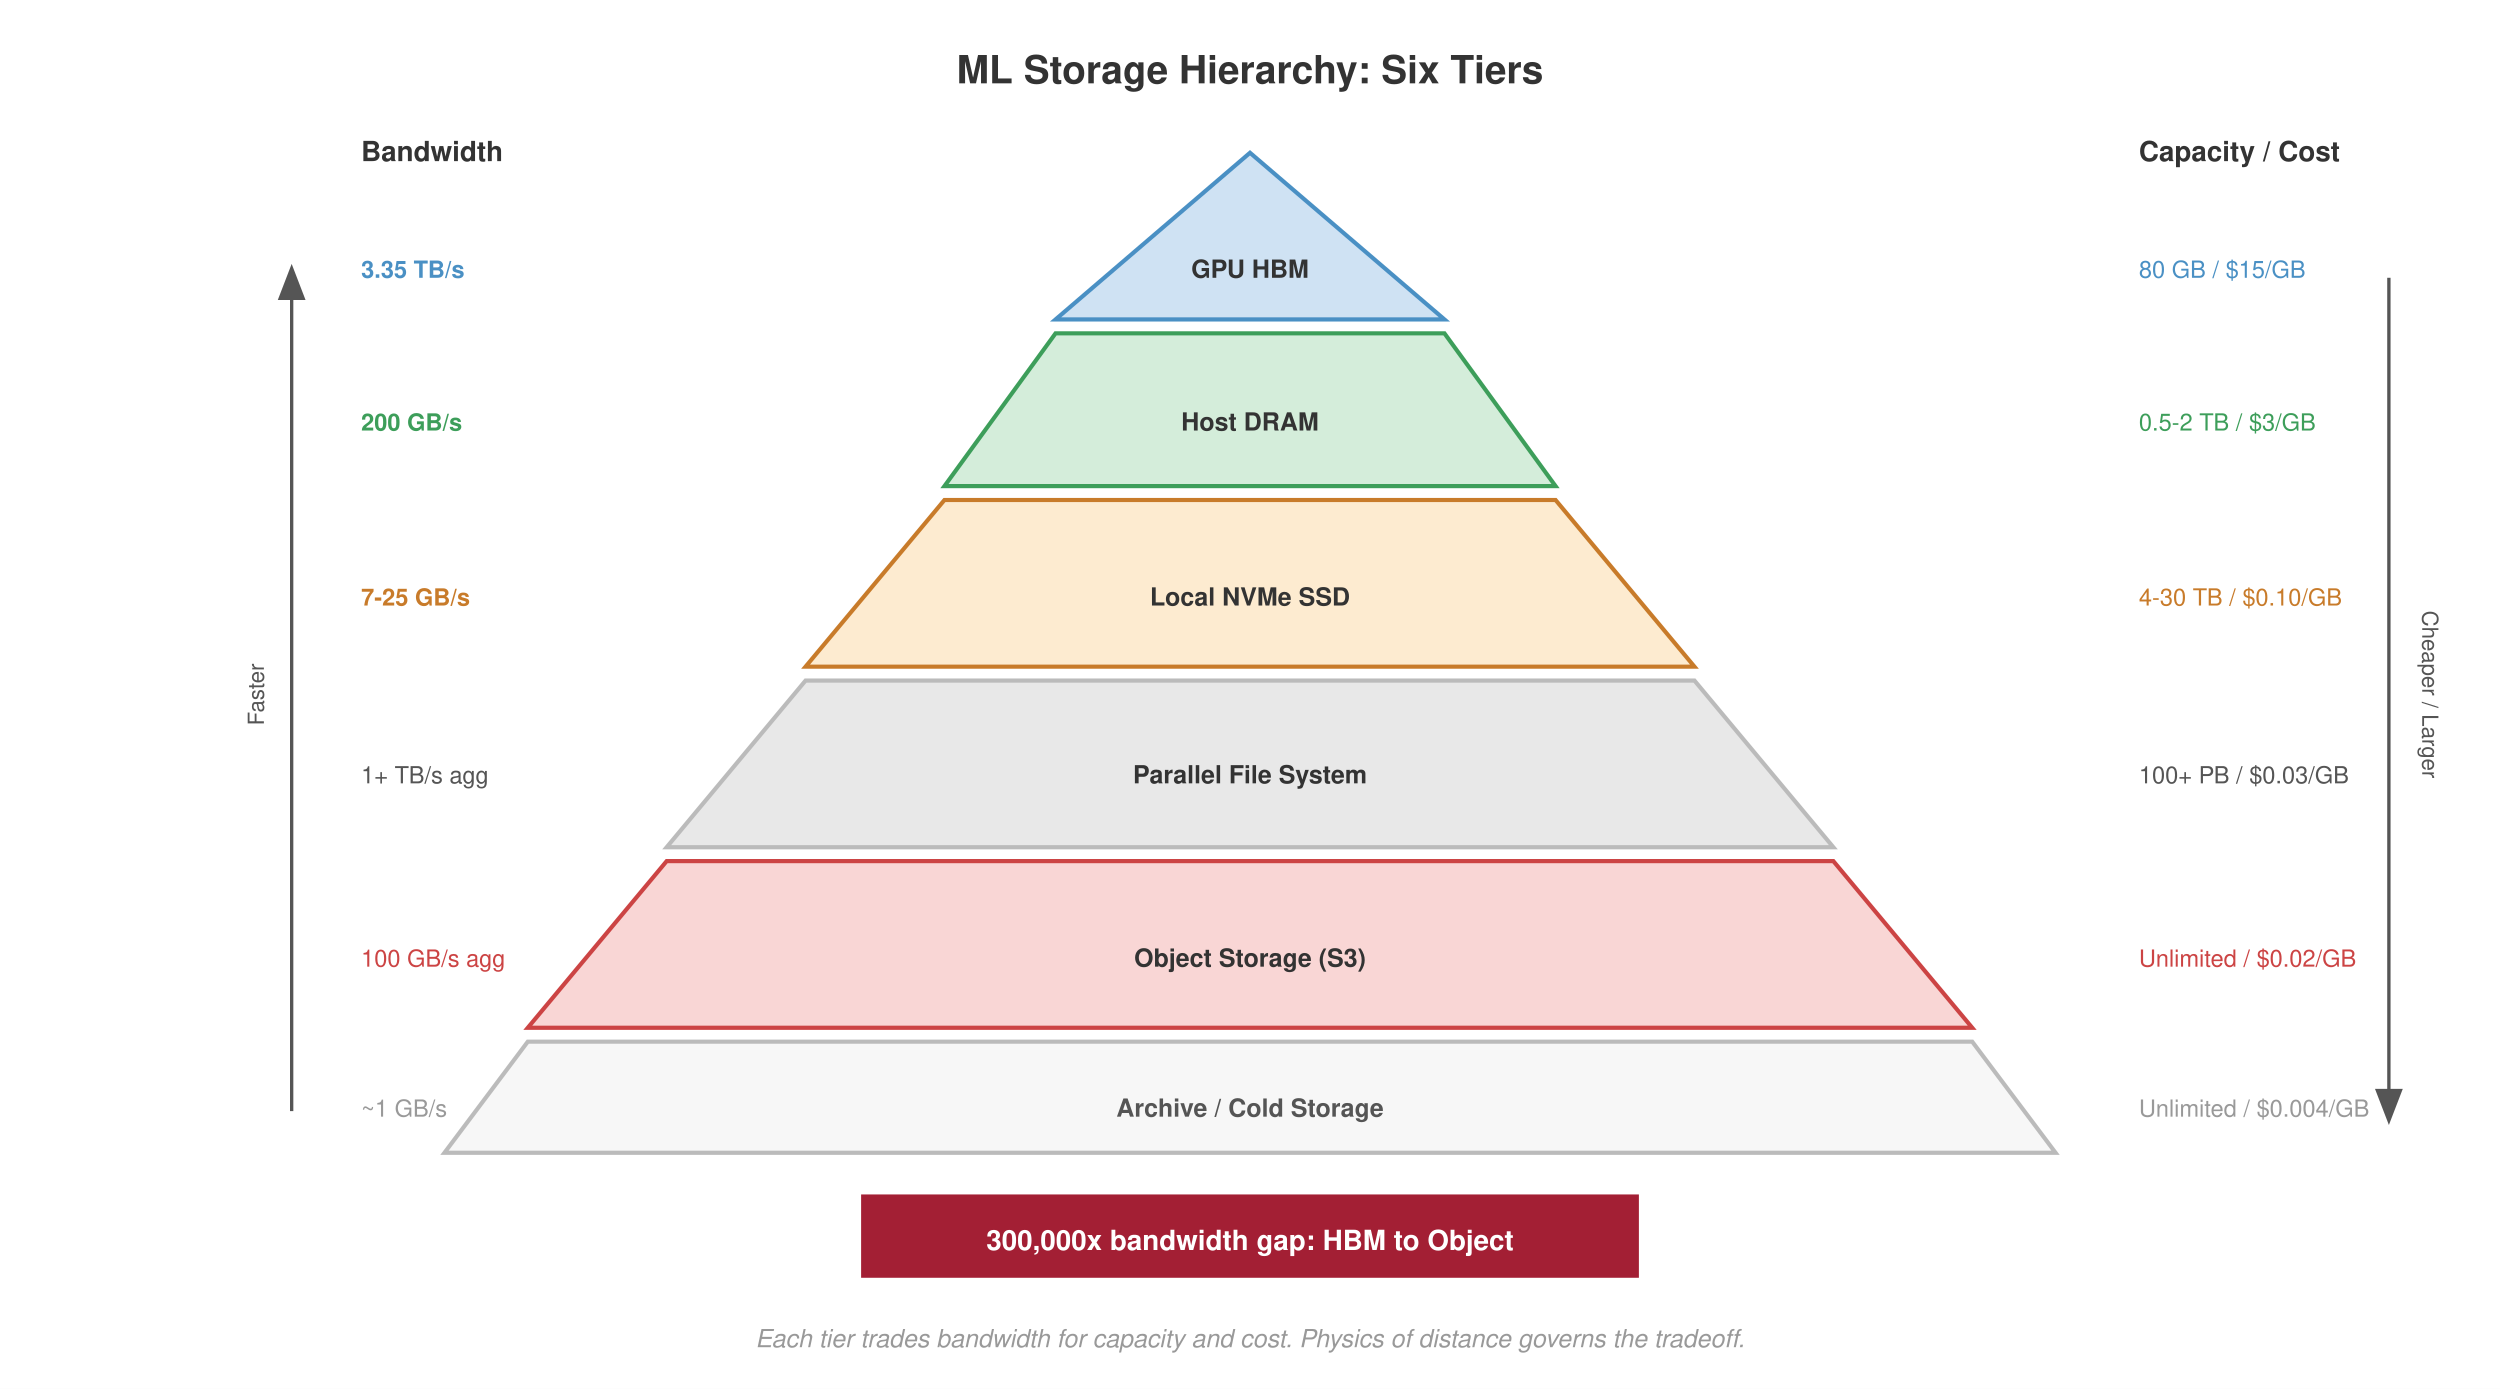
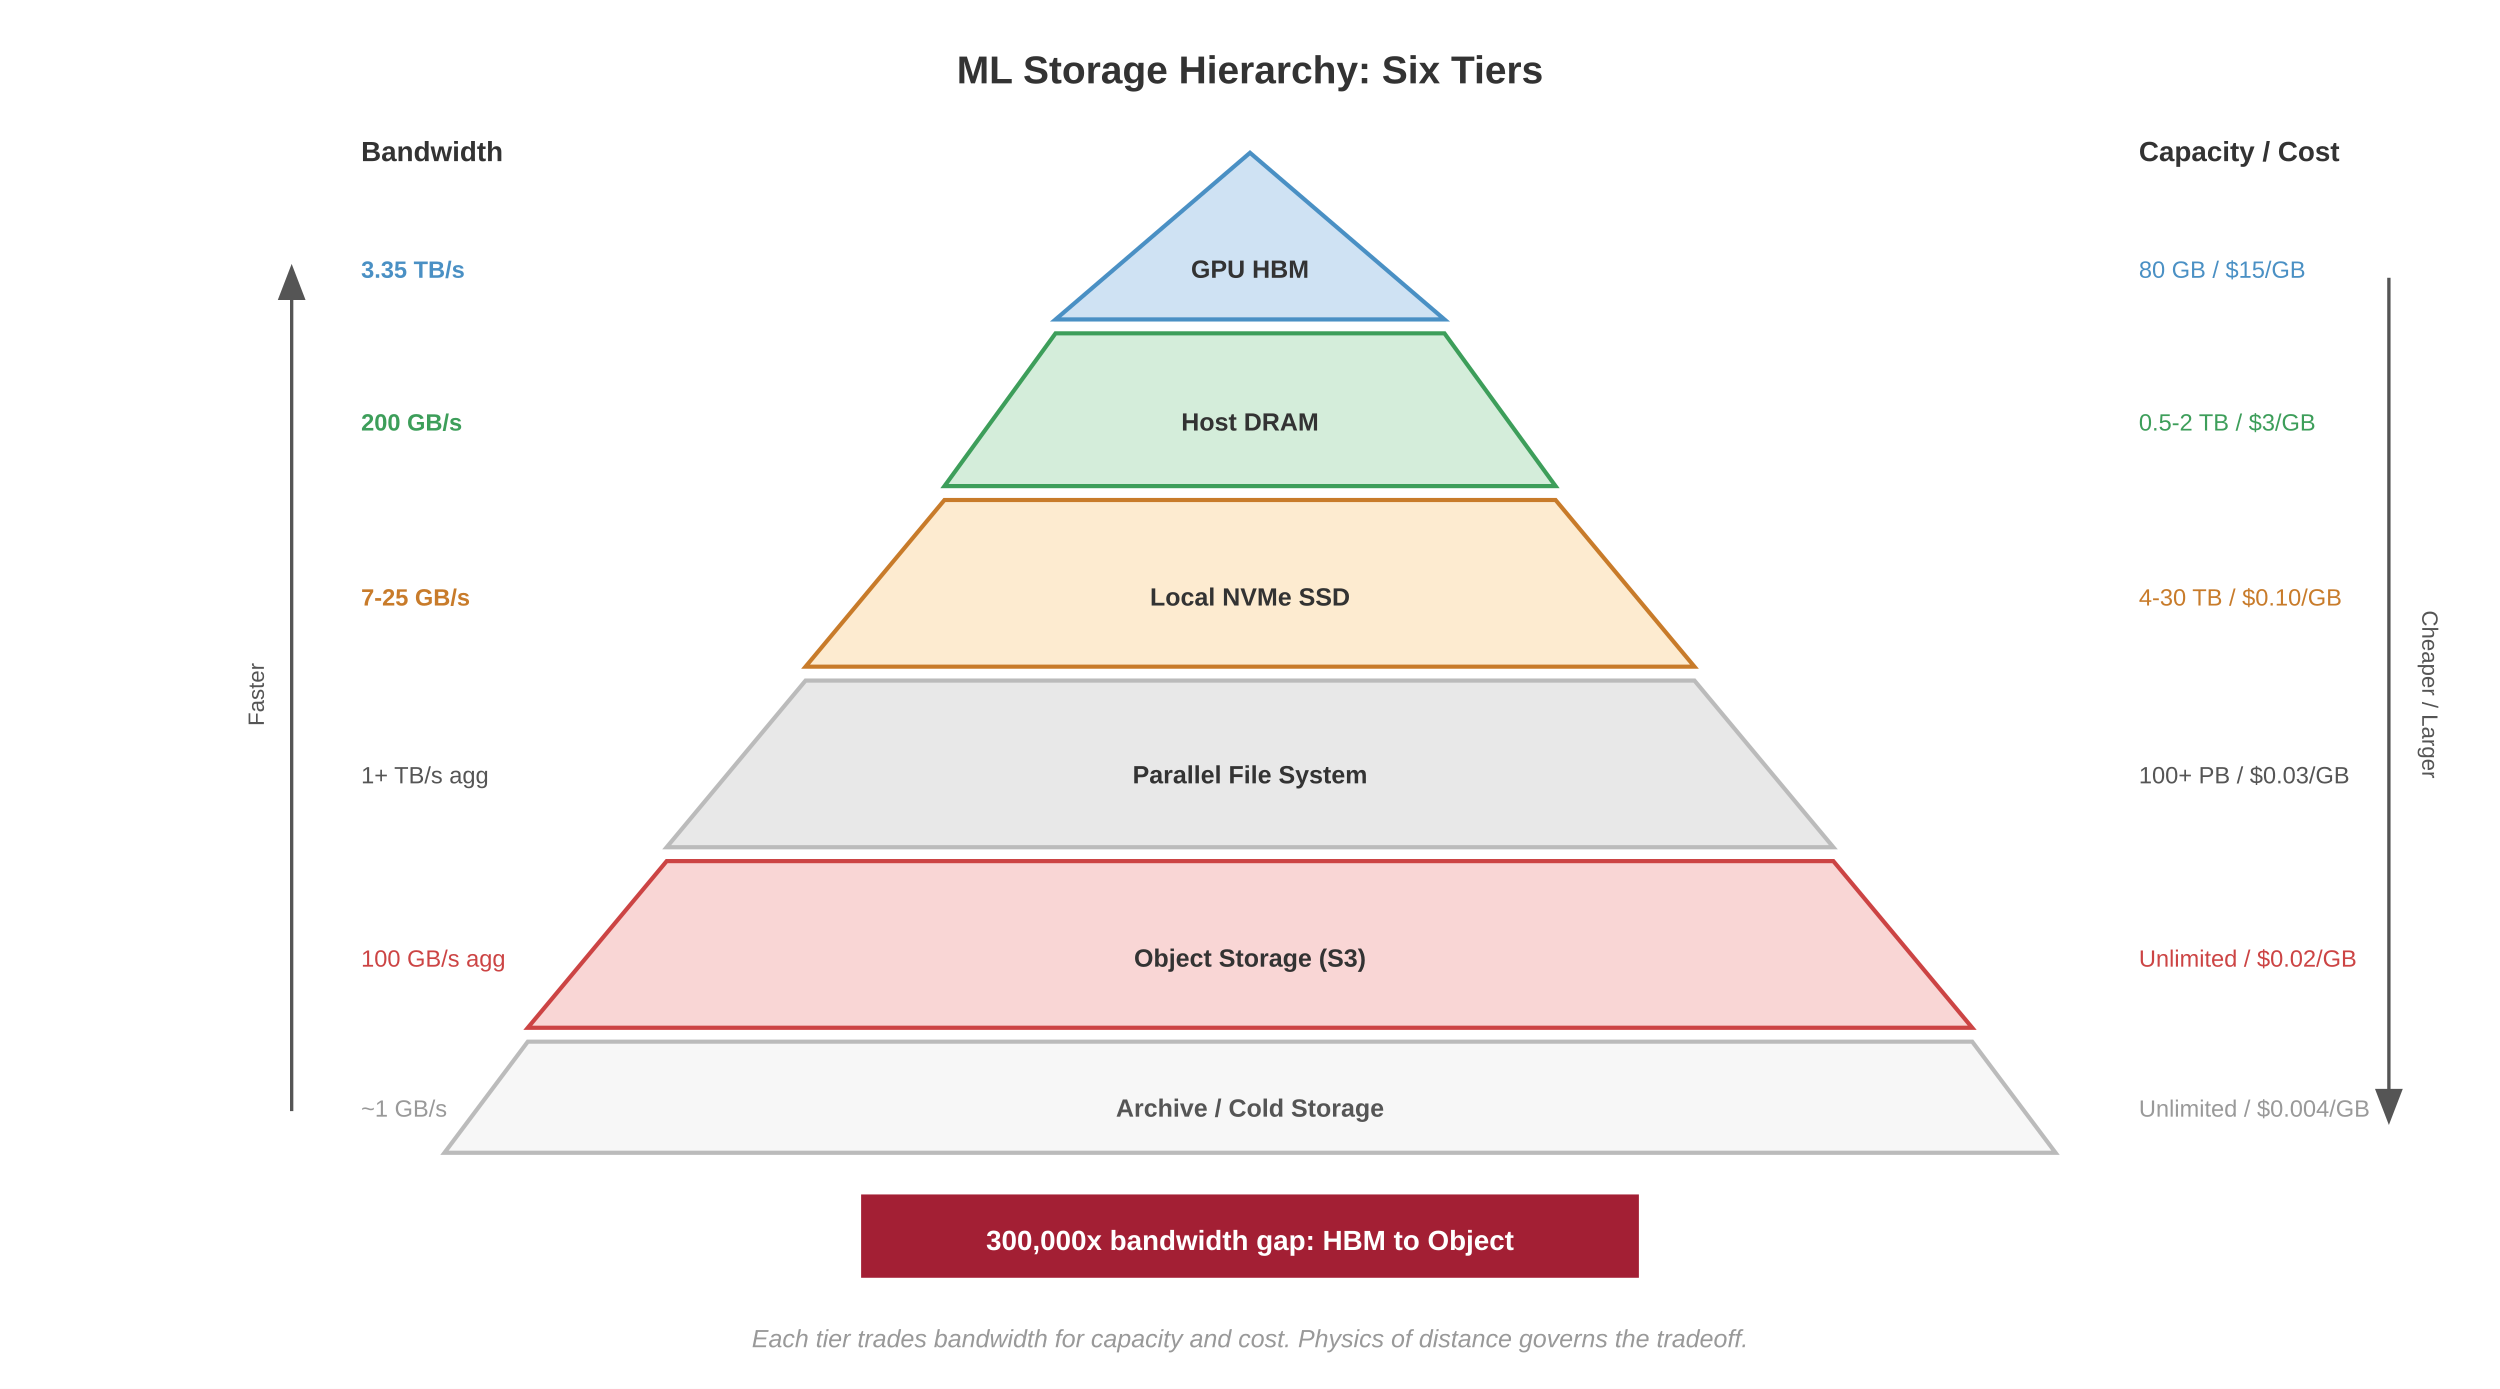
- <svg xmlns="http://www.w3.org/2000/svg" viewBox="0 0 900 500" font-family="Helvetica, Arial, sans-serif">
+ <svg xmlns="http://www.w3.org/2000/svg" font-family="Arial, Helvetica, sans-serif" viewBox="0 0 900 500">
  <rect width="900" height="500" fill="#fff" />
  <text x="450" y="30" font-size="14" font-weight="700" fill="#333" text-anchor="middle">ML Storage Hierarchy: Six Tiers</text>
  <polygon points="450,55 520,115 380,115" fill="#cfe2f3" stroke="#4a90c4" stroke-width="1.5" />
  <text x="450" y="100" font-size="9" font-weight="700" fill="#333" text-anchor="middle">GPU HBM</text>
  <polygon points="380,120 520,120 560,175 340,175" fill="#d4edda" stroke="#3d9e5a" stroke-width="1.5" />
  <text x="450" y="155" font-size="9" font-weight="700" fill="#333" text-anchor="middle">Host DRAM</text>
  <polygon points="340,180 560,180 610,240 290,240" fill="#fdebd0" stroke="#c87b2a" stroke-width="1.5" />
  <text x="450" y="218" font-size="9" font-weight="700" fill="#333" text-anchor="middle">Local NVMe SSD</text>
  <polygon points="290,245 610,245 660,305 240,305" fill="#e8e8e8" stroke="#bbb" stroke-width="1.5" />
  <text x="450" y="282" font-size="9" font-weight="700" fill="#333" text-anchor="middle">Parallel File System</text>
  <polygon points="240,310 660,310 710,370 190,370" fill="#f9d6d5" stroke="#c44" stroke-width="1.5" />
  <text x="450" y="348" font-size="9" font-weight="700" fill="#333" text-anchor="middle">Object Storage (S3)</text>
  <polygon points="190,375 710,375 740,415 160,415" fill="#f7f7f7" stroke="#bbb" stroke-width="1.5" />
  <text x="450" y="402" font-size="9" font-weight="700" fill="#555" text-anchor="middle">Archive / Cold Storage</text>
  <text x="130" y="58" font-size="10" font-weight="700" fill="#333">Bandwidth</text>
  <text x="130" y="100" font-size="8.5" fill="#4a90c4" font-weight="700">3.35 TB/s</text>
  <text x="130" y="155" font-size="8.5" fill="#3d9e5a" font-weight="700">200 GB/s</text>
  <text x="130" y="218" font-size="8.5" fill="#c87b2a" font-weight="700">7-25 GB/s</text>
  <text x="130" y="282" font-size="8.5" fill="#555">1+ TB/s agg</text>
  <text x="130" y="348" font-size="8.5" fill="#c44">100 GB/s agg</text>
  <text x="130" y="402" font-size="8.5" fill="#999">~1 GB/s</text>
  <text x="770" y="58" font-size="10" font-weight="700" fill="#333">Capacity / Cost</text>
  <text x="770" y="100" font-size="8.5" fill="#4a90c4">80 GB / $15/GB</text>
  <text x="770" y="155" font-size="8.5" fill="#3d9e5a">0.5-2 TB / $3/GB</text>
  <text x="770" y="218" font-size="8.5" fill="#c87b2a">4-30 TB / $0.10/GB</text>
  <text x="770" y="282" font-size="8.5" fill="#555">100+ PB / $0.03/GB</text>
  <text x="770" y="348" font-size="8.5" fill="#c44">Unlimited / $0.02/GB</text>
  <text x="770" y="402" font-size="8.5" fill="#999">Unlimited / $0.004/GB</text>
  <line x1="105" y1="100" x2="105" y2="400" stroke="#555" stroke-width="1.2" />
  <polygon points="105,95 100,108 110,108" fill="#555" />
  <text x="95" y="250" font-size="8" fill="#555" text-anchor="middle" transform="rotate(-90, 95, 250)">Faster</text>
  <line x1="860" y1="100" x2="860" y2="400" stroke="#555" stroke-width="1.2" />
  <polygon points="860,405 855,392 865,392" fill="#555" />
  <text x="872" y="250" font-size="8" fill="#555" text-anchor="middle" transform="rotate(90, 872, 250)">Cheaper / Larger</text>
  <rect x="310" y="430" width="280" height="30" fill="#a31f34" stroke="none" />
  <text x="450" y="450" font-size="10" font-weight="700" fill="#fff" text-anchor="middle">300,000x bandwidth gap: HBM to Object</text>
  <text x="450" y="485" font-size="9" fill="#999" font-style="italic" text-anchor="middle">Each tier trades bandwidth for capacity and cost. Physics of distance governs the tradeoff.</text>
</svg>
